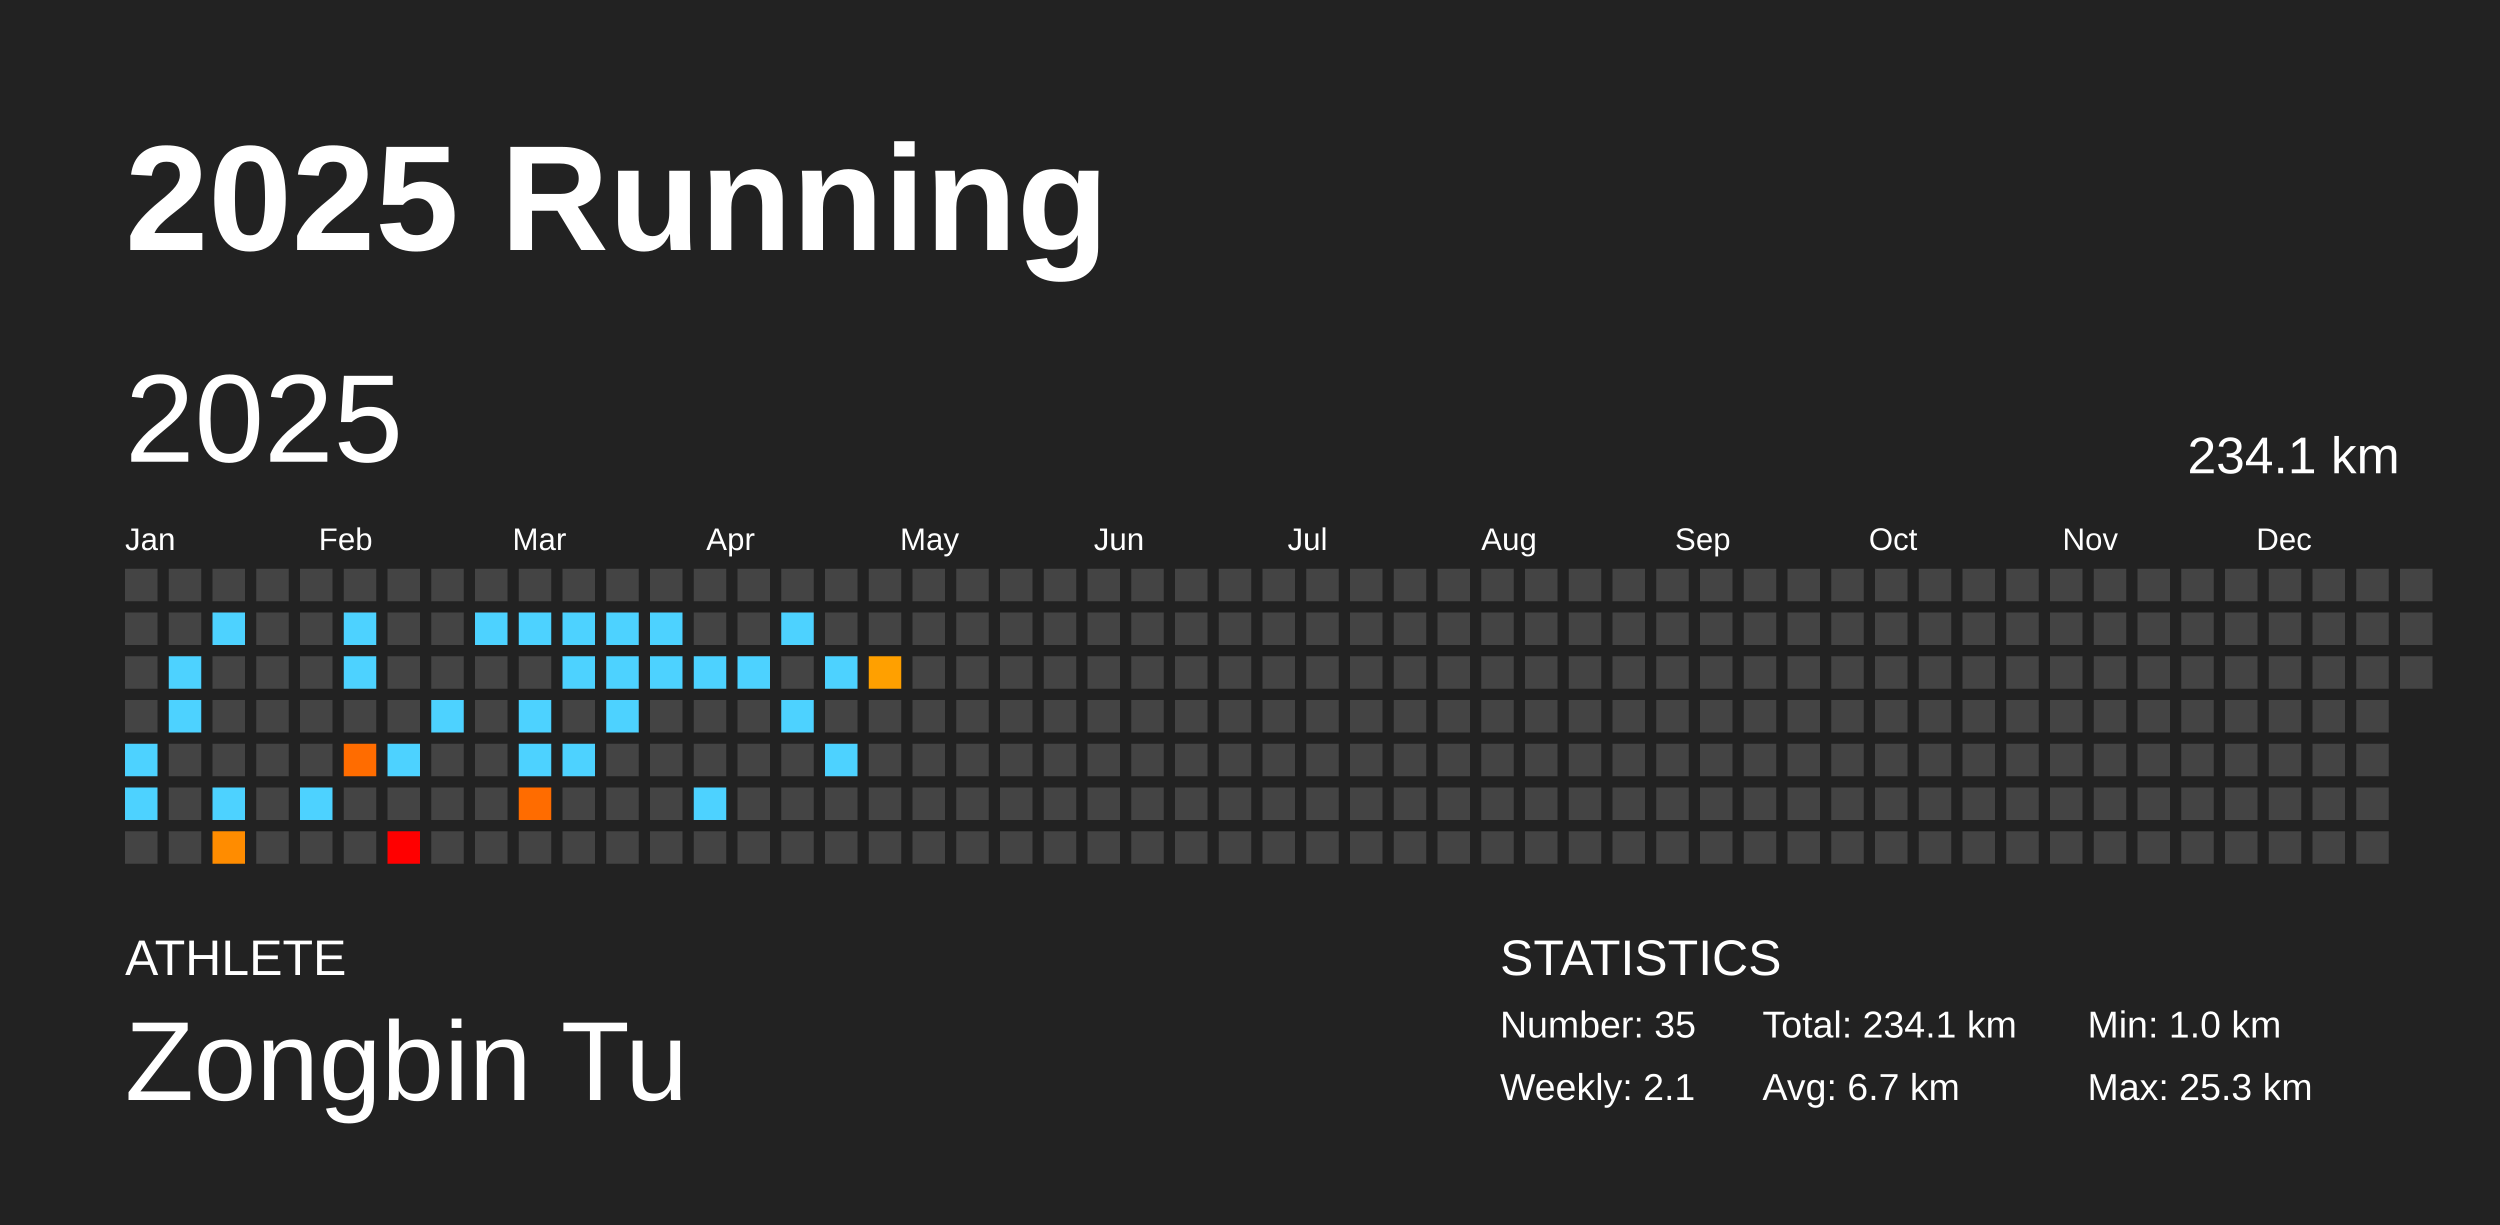
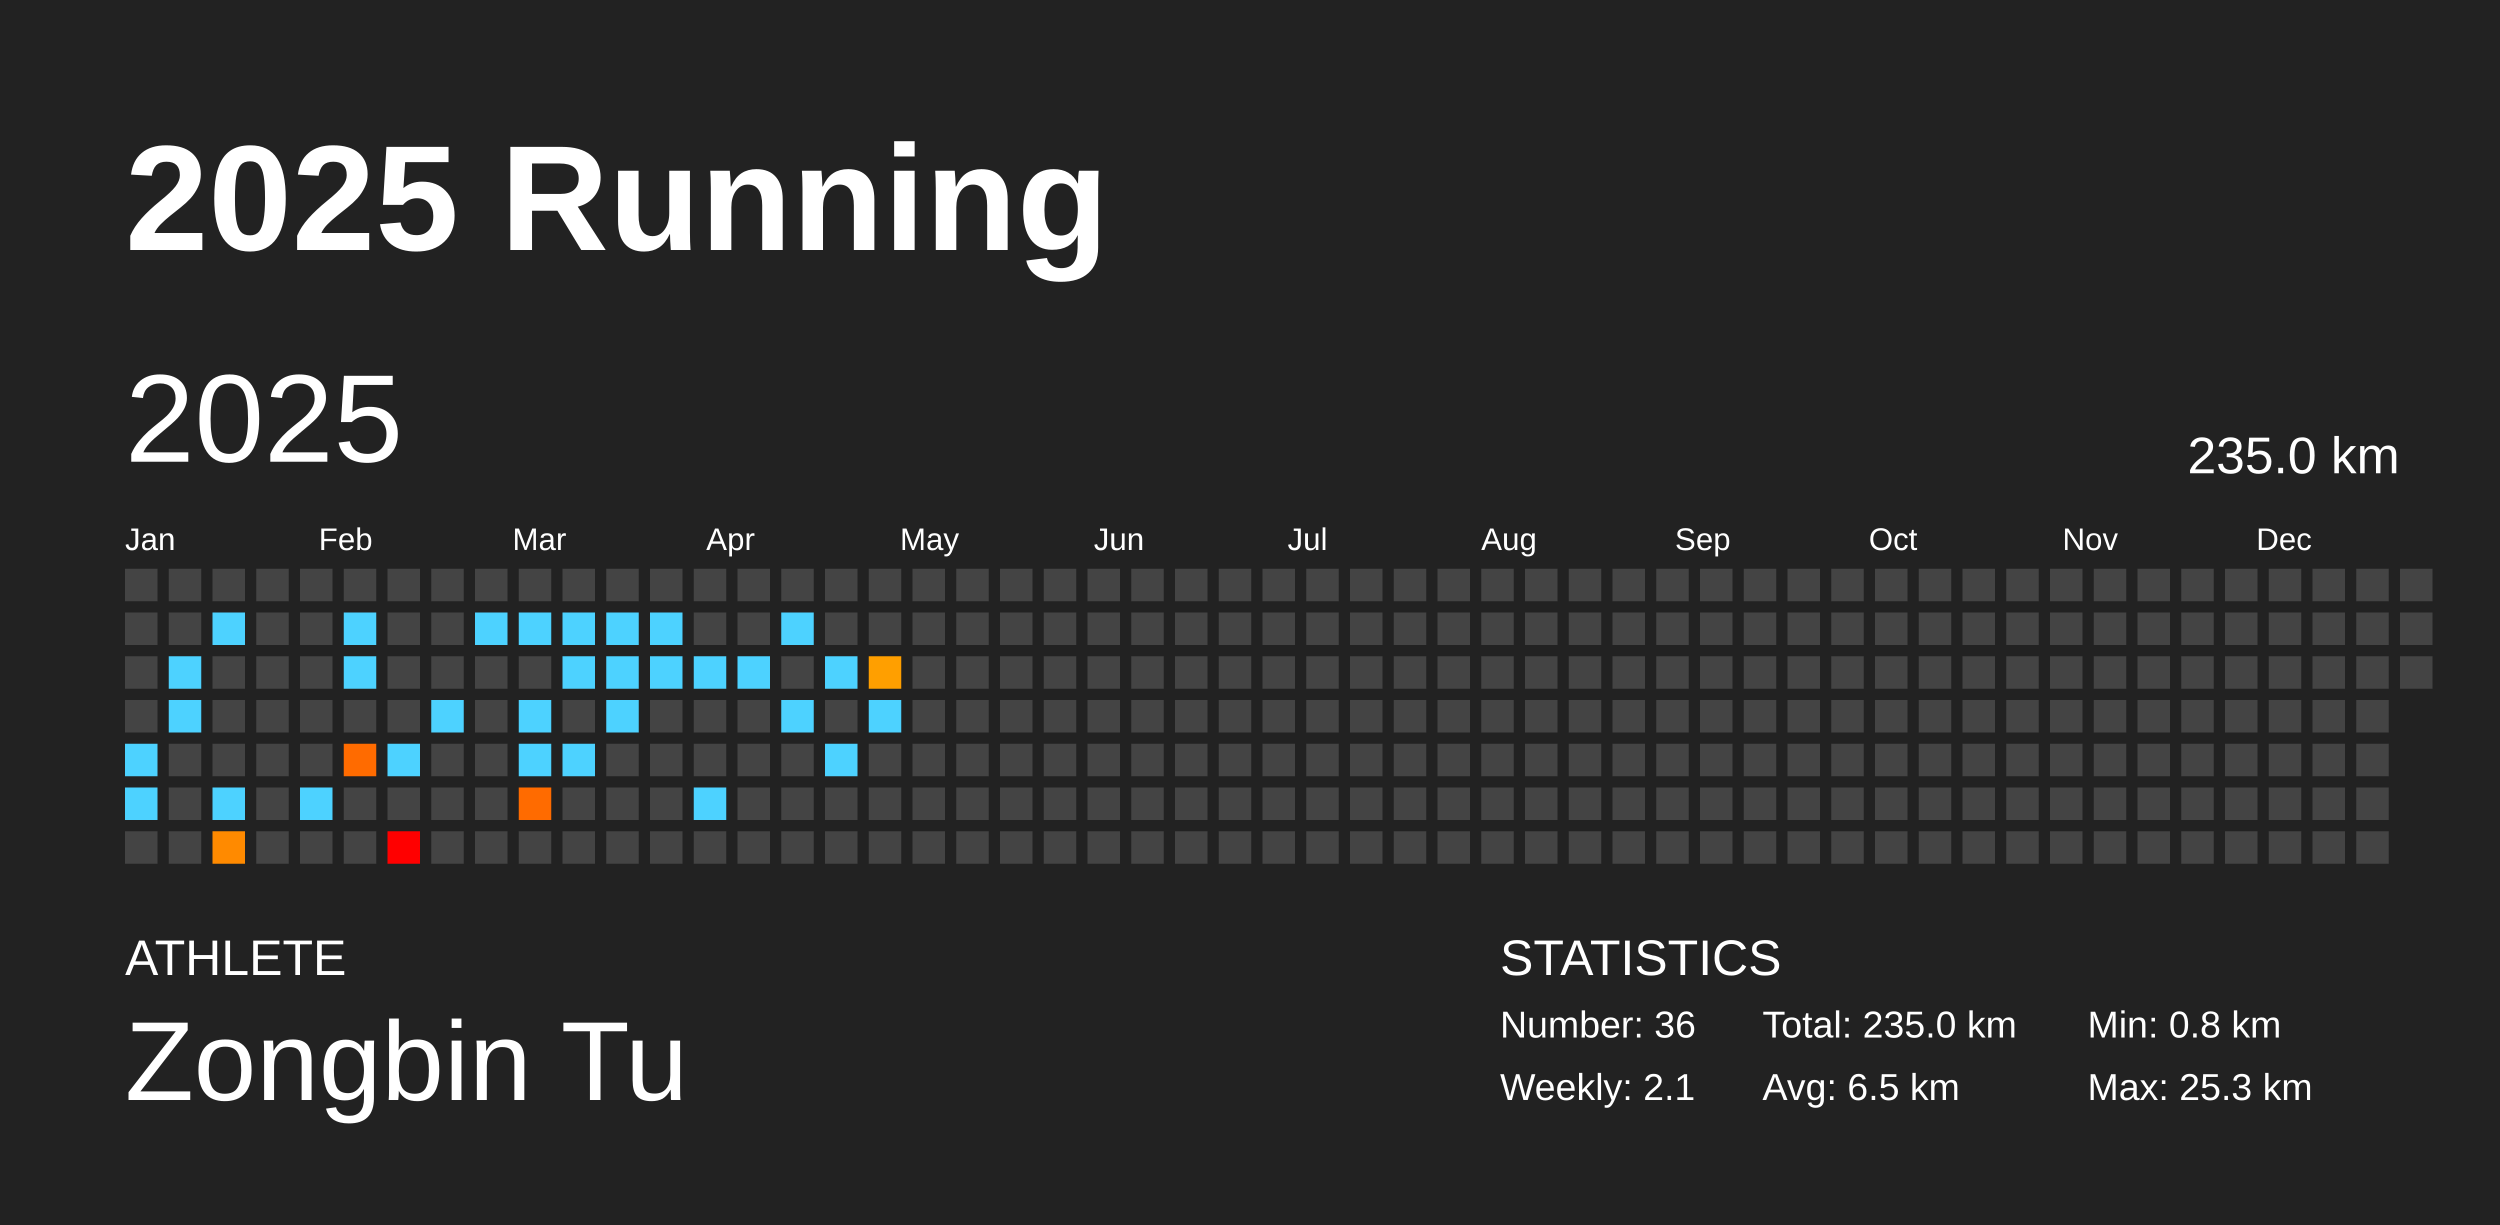
<svg xmlns="http://www.w3.org/2000/svg" baseProfile="full" height="98mm" version="1.1" viewBox="0,0,200,98" width="200mm">
  <defs />
  <rect fill="#222222" height="98" width="200" x="0" y="0" />
  <text fill="#FFFFFF" style="font-size:12px; font-family:Arial; font-weight:bold;" x="10" y="20">2025 Running</text>
  <text fill="#FFFFFF" style="font-size:4px; font-family:Arial" x="10" y="78">ATHLETE</text>
  <text fill="#FFFFFF" style="font-size:9px; font-family:Arial" x="10" y="88">Zongbin Tu</text>
  <text fill="#FFFFFF" style="font-size:4px; font-family:Arial" x="120" y="78">STATISTICS</text>
-   <text fill="#FFFFFF" style="font-size:3px; font-family:Arial" x="120" y="83">Number: 35</text>
+   <text fill="#FFFFFF" style="font-size:3px; font-family:Arial" x="120" y="83">Number: 36</text>
  <text fill="#FFFFFF" style="font-size:3px; font-family:Arial" x="120" y="88">Weekly: 2.1</text>
-   <text fill="#FFFFFF" style="font-size:3px; font-family:Arial" x="141" y="83">Total: 234.1 km</text>
-   <text fill="#FFFFFF" style="font-size:3px; font-family:Arial" x="141" y="88">Avg: 6.7 km</text>
-   <text fill="#FFFFFF" style="font-size:3px; font-family:Arial" x="167" y="83">Min: 1.0 km</text>
+   <text fill="#FFFFFF" style="font-size:3px; font-family:Arial" x="141" y="83">Total: 235.0 km</text>
+   <text fill="#FFFFFF" style="font-size:3px; font-family:Arial" x="141" y="88">Avg: 6.5 km</text>
+   <text fill="#FFFFFF" style="font-size:3px; font-family:Arial" x="167" y="83">Min: 0.8 km</text>
  <text fill="#FFFFFF" style="font-size:3px; font-family:Arial" x="167" y="88">Max: 25.3 km</text>
  <text dominant-baseline="hanging" fill="#FFFFFF" style="font-size:10.0px; font-family:Arial;" x="10" y="30">2025</text>
-   <text dominant-baseline="hanging" fill="#FFFFFF" style="font-size:4.125px; font-family:Arial;" x="175" y="35">234.1 km</text>
+   <text dominant-baseline="hanging" fill="#FFFFFF" style="font-size:4.125px; font-family:Arial;" x="175" y="35">235.0 km</text>
  <text fill="#FFFFFF" style="font-size:2.5px; font-family:Arial" x="10.0" y="44">Jan</text>
  <text fill="#FFFFFF" style="font-size:2.5px; font-family:Arial" x="25.5" y="44">Feb</text>
  <text fill="#FFFFFF" style="font-size:2.5px; font-family:Arial" x="41.0" y="44">Mar</text>
  <text fill="#FFFFFF" style="font-size:2.5px; font-family:Arial" x="56.5" y="44">Apr</text>
  <text fill="#FFFFFF" style="font-size:2.5px; font-family:Arial" x="72.0" y="44">May</text>
  <text fill="#FFFFFF" style="font-size:2.5px; font-family:Arial" x="87.5" y="44">Jun</text>
  <text fill="#FFFFFF" style="font-size:2.5px; font-family:Arial" x="103.0" y="44">Jul</text>
  <text fill="#FFFFFF" style="font-size:2.5px; font-family:Arial" x="118.5" y="44">Aug</text>
  <text fill="#FFFFFF" style="font-size:2.5px; font-family:Arial" x="134.0" y="44">Sep</text>
  <text fill="#FFFFFF" style="font-size:2.5px; font-family:Arial" x="149.5" y="44">Oct</text>
  <text fill="#FFFFFF" style="font-size:2.5px; font-family:Arial" x="165.0" y="44">Nov</text>
  <text fill="#FFFFFF" style="font-size:2.5px; font-family:Arial" x="180.5" y="44">Dec</text>
  <rect fill="#444444" height="2.6" width="2.6" x="10.0" y="45.5" />
  <rect fill="#444444" height="2.6" width="2.6" x="10.0" y="49.0" />
  <rect fill="#444444" height="2.6" width="2.6" x="10.0" y="52.5" />
  <rect fill="#444444" height="2.6" width="2.6" x="10.0" y="56.0" />
  <rect fill="#4dd2ff" height="2.6" width="2.6" x="10.0" y="59.5" />
  <rect fill="#4dd2ff" height="2.6" width="2.6" x="10.0" y="63.0" />
  <rect fill="#444444" height="2.6" width="2.6" x="10.0" y="66.5" />
  <rect fill="#444444" height="2.6" width="2.6" x="13.5" y="45.5" />
  <rect fill="#444444" height="2.6" width="2.6" x="13.5" y="49.0" />
  <rect fill="#4dd2ff" height="2.6" width="2.6" x="13.5" y="52.5" />
  <rect fill="#4dd2ff" height="2.6" width="2.6" x="13.5" y="56.0" />
  <rect fill="#444444" height="2.6" width="2.6" x="13.5" y="59.5" />
  <rect fill="#444444" height="2.6" width="2.6" x="13.5" y="63.0" />
  <rect fill="#444444" height="2.6" width="2.6" x="13.5" y="66.5" />
  <rect fill="#444444" height="2.6" width="2.6" x="17.0" y="45.5" />
  <rect fill="#4dd2ff" height="2.6" width="2.6" x="17.0" y="49.0" />
  <rect fill="#444444" height="2.6" width="2.6" x="17.0" y="52.5" />
  <rect fill="#444444" height="2.6" width="2.6" x="17.0" y="56.0" />
  <rect fill="#444444" height="2.6" width="2.6" x="17.0" y="59.5" />
  <rect fill="#4dd2ff" height="2.6" width="2.6" x="17.0" y="63.0" />
-   <rect fill="#ff8c00" height="2.6" width="2.6" x="17.0" y="66.5" />
+   <rect fill="#ff8a00" height="2.6" width="2.6" x="17.0" y="66.5" />
  <rect fill="#444444" height="2.6" width="2.6" x="20.5" y="45.5" />
  <rect fill="#444444" height="2.6" width="2.6" x="20.5" y="49.0" />
  <rect fill="#444444" height="2.6" width="2.6" x="20.5" y="52.5" />
  <rect fill="#444444" height="2.6" width="2.6" x="20.5" y="56.0" />
  <rect fill="#444444" height="2.6" width="2.6" x="20.5" y="59.5" />
  <rect fill="#444444" height="2.6" width="2.6" x="20.5" y="63.0" />
  <rect fill="#444444" height="2.6" width="2.6" x="20.5" y="66.5" />
  <rect fill="#444444" height="2.6" width="2.6" x="24.0" y="45.5" />
  <rect fill="#444444" height="2.6" width="2.6" x="24.0" y="49.0" />
  <rect fill="#444444" height="2.6" width="2.6" x="24.0" y="52.5" />
  <rect fill="#444444" height="2.6" width="2.6" x="24.0" y="56.0" />
  <rect fill="#444444" height="2.6" width="2.6" x="24.0" y="59.5" />
  <rect fill="#4dd2ff" height="2.6" width="2.6" x="24.0" y="63.0" />
  <rect fill="#444444" height="2.6" width="2.6" x="24.0" y="66.5" />
  <rect fill="#444444" height="2.6" width="2.6" x="27.5" y="45.5" />
  <rect fill="#4dd2ff" height="2.6" width="2.6" x="27.5" y="49.0" />
  <rect fill="#4dd2ff" height="2.6" width="2.6" x="27.5" y="52.5" />
  <rect fill="#444444" height="2.6" width="2.6" x="27.5" y="56.0" />
-   <rect fill="#ff6c00" height="2.6" width="2.6" x="27.5" y="59.5" />
+   <rect fill="#ff6b00" height="2.6" width="2.6" x="27.5" y="59.5" />
  <rect fill="#444444" height="2.6" width="2.6" x="27.5" y="63.0" />
  <rect fill="#444444" height="2.6" width="2.6" x="27.5" y="66.5" />
  <rect fill="#444444" height="2.6" width="2.6" x="31.0" y="45.5" />
  <rect fill="#444444" height="2.6" width="2.6" x="31.0" y="49.0" />
  <rect fill="#444444" height="2.6" width="2.6" x="31.0" y="52.5" />
  <rect fill="#444444" height="2.6" width="2.6" x="31.0" y="56.0" />
  <rect fill="#4dd2ff" height="2.6" width="2.6" x="31.0" y="59.5" />
  <rect fill="#444444" height="2.6" width="2.6" x="31.0" y="63.0" />
  <rect fill="red" height="2.6" width="2.6" x="31.0" y="66.5" />
  <rect fill="#444444" height="2.6" width="2.6" x="34.5" y="45.5" />
  <rect fill="#444444" height="2.6" width="2.6" x="34.5" y="49.0" />
  <rect fill="#444444" height="2.6" width="2.6" x="34.5" y="52.5" />
  <rect fill="#4dd2ff" height="2.6" width="2.6" x="34.5" y="56.0" />
  <rect fill="#444444" height="2.6" width="2.6" x="34.5" y="59.5" />
  <rect fill="#444444" height="2.6" width="2.6" x="34.5" y="63.0" />
  <rect fill="#444444" height="2.6" width="2.6" x="34.5" y="66.5" />
  <rect fill="#444444" height="2.6" width="2.6" x="38.0" y="45.5" />
  <rect fill="#4dd2ff" height="2.6" width="2.6" x="38.0" y="49.0" />
  <rect fill="#444444" height="2.6" width="2.6" x="38.0" y="52.5" />
  <rect fill="#444444" height="2.6" width="2.6" x="38.0" y="56.0" />
  <rect fill="#444444" height="2.6" width="2.6" x="38.0" y="59.5" />
  <rect fill="#444444" height="2.6" width="2.6" x="38.0" y="63.0" />
  <rect fill="#444444" height="2.6" width="2.6" x="38.0" y="66.5" />
  <rect fill="#444444" height="2.6" width="2.6" x="41.5" y="45.5" />
  <rect fill="#4dd2ff" height="2.6" width="2.6" x="41.5" y="49.0" />
  <rect fill="#444444" height="2.6" width="2.6" x="41.5" y="52.5" />
  <rect fill="#4dd2ff" height="2.6" width="2.6" x="41.5" y="56.0" />
  <rect fill="#4dd2ff" height="2.6" width="2.6" x="41.5" y="59.5" />
-   <rect fill="#ff6c00" height="2.6" width="2.6" x="41.5" y="63.0" />
+   <rect fill="#ff6b00" height="2.6" width="2.6" x="41.5" y="63.0" />
  <rect fill="#444444" height="2.6" width="2.6" x="41.5" y="66.5" />
  <rect fill="#444444" height="2.6" width="2.6" x="45.0" y="45.5" />
  <rect fill="#4dd2ff" height="2.6" width="2.6" x="45.0" y="49.0" />
  <rect fill="#4dd2ff" height="2.6" width="2.6" x="45.0" y="52.5" />
  <rect fill="#444444" height="2.6" width="2.6" x="45.0" y="56.0" />
  <rect fill="#4dd2ff" height="2.6" width="2.6" x="45.0" y="59.5" />
  <rect fill="#444444" height="2.6" width="2.6" x="45.0" y="63.0" />
  <rect fill="#444444" height="2.6" width="2.6" x="45.0" y="66.5" />
  <rect fill="#444444" height="2.6" width="2.6" x="48.5" y="45.5" />
  <rect fill="#4dd2ff" height="2.6" width="2.6" x="48.5" y="49.0" />
  <rect fill="#4dd2ff" height="2.6" width="2.6" x="48.5" y="52.5" />
  <rect fill="#4dd2ff" height="2.6" width="2.6" x="48.5" y="56.0" />
  <rect fill="#444444" height="2.6" width="2.6" x="48.5" y="59.5" />
  <rect fill="#444444" height="2.6" width="2.6" x="48.5" y="63.0" />
  <rect fill="#444444" height="2.6" width="2.6" x="48.5" y="66.5" />
  <rect fill="#444444" height="2.6" width="2.6" x="52.0" y="45.5" />
  <rect fill="#4dd2ff" height="2.6" width="2.6" x="52.0" y="49.0" />
  <rect fill="#4dd2ff" height="2.6" width="2.6" x="52.0" y="52.5" />
  <rect fill="#444444" height="2.6" width="2.6" x="52.0" y="56.0" />
  <rect fill="#444444" height="2.6" width="2.6" x="52.0" y="59.5" />
  <rect fill="#444444" height="2.6" width="2.6" x="52.0" y="63.0" />
  <rect fill="#444444" height="2.6" width="2.6" x="52.0" y="66.5" />
  <rect fill="#444444" height="2.6" width="2.6" x="55.5" y="45.5" />
  <rect fill="#444444" height="2.6" width="2.6" x="55.5" y="49.0" />
  <rect fill="#4dd2ff" height="2.6" width="2.6" x="55.5" y="52.5" />
  <rect fill="#444444" height="2.6" width="2.6" x="55.5" y="56.0" />
  <rect fill="#444444" height="2.6" width="2.6" x="55.5" y="59.5" />
  <rect fill="#4dd2ff" height="2.6" width="2.6" x="55.5" y="63.0" />
  <rect fill="#444444" height="2.6" width="2.6" x="55.5" y="66.5" />
  <rect fill="#444444" height="2.6" width="2.6" x="59.0" y="45.5" />
  <rect fill="#444444" height="2.6" width="2.6" x="59.0" y="49.0" />
  <rect fill="#4dd2ff" height="2.6" width="2.6" x="59.0" y="52.5" />
  <rect fill="#444444" height="2.6" width="2.6" x="59.0" y="56.0" />
  <rect fill="#444444" height="2.6" width="2.6" x="59.0" y="59.5" />
  <rect fill="#444444" height="2.6" width="2.6" x="59.0" y="63.0" />
  <rect fill="#444444" height="2.6" width="2.6" x="59.0" y="66.5" />
  <rect fill="#444444" height="2.6" width="2.6" x="62.5" y="45.5" />
  <rect fill="#4dd2ff" height="2.6" width="2.6" x="62.5" y="49.0" />
  <rect fill="#444444" height="2.6" width="2.6" x="62.5" y="52.5" />
  <rect fill="#4dd2ff" height="2.6" width="2.6" x="62.5" y="56.0" />
  <rect fill="#444444" height="2.6" width="2.6" x="62.5" y="59.5" />
  <rect fill="#444444" height="2.6" width="2.6" x="62.5" y="63.0" />
  <rect fill="#444444" height="2.6" width="2.6" x="62.5" y="66.5" />
  <rect fill="#444444" height="2.6" width="2.6" x="66.0" y="45.5" />
  <rect fill="#444444" height="2.6" width="2.6" x="66.0" y="49.0" />
  <rect fill="#4dd2ff" height="2.6" width="2.6" x="66.0" y="52.5" />
  <rect fill="#444444" height="2.6" width="2.6" x="66.0" y="56.0" />
  <rect fill="#4dd2ff" height="2.6" width="2.6" x="66.0" y="59.5" />
  <rect fill="#444444" height="2.6" width="2.6" x="66.0" y="63.0" />
  <rect fill="#444444" height="2.6" width="2.6" x="66.0" y="66.5" />
  <rect fill="#444444" height="2.6" width="2.6" x="69.5" y="45.5" />
  <rect fill="#444444" height="2.6" width="2.6" x="69.5" y="49.0" />
-   <rect fill="#ffa000" height="2.6" width="2.6" x="69.5" y="52.5" />
-   <rect fill="#444444" height="2.6" width="2.6" x="69.5" y="56.0" />
+   <rect fill="#ff9f00" height="2.6" width="2.6" x="69.5" y="52.5" />
+   <rect fill="#4dd2ff" height="2.6" width="2.6" x="69.5" y="56.0" />
  <rect fill="#444444" height="2.6" width="2.6" x="69.5" y="59.5" />
  <rect fill="#444444" height="2.6" width="2.6" x="69.5" y="63.0" />
  <rect fill="#444444" height="2.6" width="2.6" x="69.5" y="66.5" />
  <rect fill="#444444" height="2.6" width="2.6" x="73.0" y="45.5" />
  <rect fill="#444444" height="2.6" width="2.6" x="73.0" y="49.0" />
  <rect fill="#444444" height="2.6" width="2.6" x="73.0" y="52.5" />
  <rect fill="#444444" height="2.6" width="2.6" x="73.0" y="56.0" />
  <rect fill="#444444" height="2.6" width="2.6" x="73.0" y="59.5" />
  <rect fill="#444444" height="2.6" width="2.6" x="73.0" y="63.0" />
  <rect fill="#444444" height="2.6" width="2.6" x="73.0" y="66.5" />
  <rect fill="#444444" height="2.6" width="2.6" x="76.5" y="45.5" />
  <rect fill="#444444" height="2.6" width="2.6" x="76.5" y="49.0" />
  <rect fill="#444444" height="2.6" width="2.6" x="76.5" y="52.5" />
  <rect fill="#444444" height="2.6" width="2.6" x="76.5" y="56.0" />
  <rect fill="#444444" height="2.6" width="2.6" x="76.5" y="59.5" />
  <rect fill="#444444" height="2.6" width="2.6" x="76.5" y="63.0" />
  <rect fill="#444444" height="2.6" width="2.6" x="76.5" y="66.5" />
  <rect fill="#444444" height="2.6" width="2.6" x="80.0" y="45.5" />
  <rect fill="#444444" height="2.6" width="2.6" x="80.0" y="49.0" />
  <rect fill="#444444" height="2.6" width="2.6" x="80.0" y="52.5" />
  <rect fill="#444444" height="2.6" width="2.6" x="80.0" y="56.0" />
  <rect fill="#444444" height="2.6" width="2.6" x="80.0" y="59.5" />
  <rect fill="#444444" height="2.6" width="2.6" x="80.0" y="63.0" />
  <rect fill="#444444" height="2.6" width="2.6" x="80.0" y="66.5" />
  <rect fill="#444444" height="2.6" width="2.6" x="83.5" y="45.5" />
  <rect fill="#444444" height="2.6" width="2.6" x="83.5" y="49.0" />
  <rect fill="#444444" height="2.6" width="2.6" x="83.5" y="52.5" />
  <rect fill="#444444" height="2.6" width="2.6" x="83.5" y="56.0" />
  <rect fill="#444444" height="2.6" width="2.6" x="83.5" y="59.5" />
  <rect fill="#444444" height="2.6" width="2.6" x="83.5" y="63.0" />
  <rect fill="#444444" height="2.6" width="2.6" x="83.5" y="66.5" />
  <rect fill="#444444" height="2.6" width="2.6" x="87.0" y="45.5" />
  <rect fill="#444444" height="2.6" width="2.6" x="87.0" y="49.0" />
  <rect fill="#444444" height="2.6" width="2.6" x="87.0" y="52.5" />
  <rect fill="#444444" height="2.6" width="2.6" x="87.0" y="56.0" />
  <rect fill="#444444" height="2.6" width="2.6" x="87.0" y="59.5" />
  <rect fill="#444444" height="2.6" width="2.6" x="87.0" y="63.0" />
  <rect fill="#444444" height="2.6" width="2.6" x="87.0" y="66.5" />
  <rect fill="#444444" height="2.6" width="2.6" x="90.5" y="45.5" />
  <rect fill="#444444" height="2.6" width="2.6" x="90.5" y="49.0" />
  <rect fill="#444444" height="2.6" width="2.6" x="90.5" y="52.5" />
  <rect fill="#444444" height="2.6" width="2.6" x="90.5" y="56.0" />
  <rect fill="#444444" height="2.6" width="2.6" x="90.5" y="59.5" />
  <rect fill="#444444" height="2.6" width="2.6" x="90.5" y="63.0" />
  <rect fill="#444444" height="2.6" width="2.6" x="90.5" y="66.5" />
  <rect fill="#444444" height="2.6" width="2.6" x="94.0" y="45.5" />
  <rect fill="#444444" height="2.6" width="2.6" x="94.0" y="49.0" />
  <rect fill="#444444" height="2.6" width="2.6" x="94.0" y="52.5" />
  <rect fill="#444444" height="2.6" width="2.6" x="94.0" y="56.0" />
  <rect fill="#444444" height="2.6" width="2.6" x="94.0" y="59.5" />
  <rect fill="#444444" height="2.6" width="2.6" x="94.0" y="63.0" />
  <rect fill="#444444" height="2.6" width="2.6" x="94.0" y="66.5" />
  <rect fill="#444444" height="2.6" width="2.6" x="97.5" y="45.5" />
  <rect fill="#444444" height="2.6" width="2.6" x="97.5" y="49.0" />
  <rect fill="#444444" height="2.6" width="2.6" x="97.5" y="52.5" />
  <rect fill="#444444" height="2.6" width="2.6" x="97.5" y="56.0" />
  <rect fill="#444444" height="2.6" width="2.6" x="97.5" y="59.5" />
  <rect fill="#444444" height="2.6" width="2.6" x="97.5" y="63.0" />
  <rect fill="#444444" height="2.6" width="2.6" x="97.5" y="66.5" />
  <rect fill="#444444" height="2.6" width="2.6" x="101.0" y="45.5" />
  <rect fill="#444444" height="2.6" width="2.6" x="101.0" y="49.0" />
  <rect fill="#444444" height="2.6" width="2.6" x="101.0" y="52.5" />
  <rect fill="#444444" height="2.6" width="2.6" x="101.0" y="56.0" />
  <rect fill="#444444" height="2.6" width="2.6" x="101.0" y="59.5" />
  <rect fill="#444444" height="2.6" width="2.6" x="101.0" y="63.0" />
  <rect fill="#444444" height="2.6" width="2.6" x="101.0" y="66.5" />
  <rect fill="#444444" height="2.6" width="2.6" x="104.5" y="45.5" />
  <rect fill="#444444" height="2.6" width="2.6" x="104.5" y="49.0" />
  <rect fill="#444444" height="2.6" width="2.6" x="104.5" y="52.5" />
  <rect fill="#444444" height="2.6" width="2.6" x="104.5" y="56.0" />
  <rect fill="#444444" height="2.6" width="2.6" x="104.5" y="59.5" />
  <rect fill="#444444" height="2.6" width="2.6" x="104.5" y="63.0" />
  <rect fill="#444444" height="2.6" width="2.6" x="104.5" y="66.5" />
  <rect fill="#444444" height="2.6" width="2.6" x="108.0" y="45.5" />
  <rect fill="#444444" height="2.6" width="2.6" x="108.0" y="49.0" />
  <rect fill="#444444" height="2.6" width="2.6" x="108.0" y="52.5" />
  <rect fill="#444444" height="2.6" width="2.6" x="108.0" y="56.0" />
  <rect fill="#444444" height="2.6" width="2.6" x="108.0" y="59.5" />
  <rect fill="#444444" height="2.6" width="2.6" x="108.0" y="63.0" />
  <rect fill="#444444" height="2.6" width="2.6" x="108.0" y="66.5" />
  <rect fill="#444444" height="2.6" width="2.6" x="111.5" y="45.5" />
  <rect fill="#444444" height="2.6" width="2.6" x="111.5" y="49.0" />
  <rect fill="#444444" height="2.6" width="2.6" x="111.5" y="52.5" />
  <rect fill="#444444" height="2.6" width="2.6" x="111.5" y="56.0" />
  <rect fill="#444444" height="2.6" width="2.6" x="111.5" y="59.5" />
  <rect fill="#444444" height="2.6" width="2.6" x="111.5" y="63.0" />
  <rect fill="#444444" height="2.6" width="2.6" x="111.5" y="66.5" />
  <rect fill="#444444" height="2.6" width="2.6" x="115.0" y="45.5" />
  <rect fill="#444444" height="2.6" width="2.6" x="115.0" y="49.0" />
  <rect fill="#444444" height="2.6" width="2.6" x="115.0" y="52.5" />
  <rect fill="#444444" height="2.6" width="2.6" x="115.0" y="56.0" />
  <rect fill="#444444" height="2.6" width="2.6" x="115.0" y="59.5" />
  <rect fill="#444444" height="2.6" width="2.6" x="115.0" y="63.0" />
  <rect fill="#444444" height="2.6" width="2.6" x="115.0" y="66.5" />
  <rect fill="#444444" height="2.6" width="2.6" x="118.5" y="45.5" />
  <rect fill="#444444" height="2.6" width="2.6" x="118.5" y="49.0" />
  <rect fill="#444444" height="2.6" width="2.6" x="118.5" y="52.5" />
  <rect fill="#444444" height="2.6" width="2.6" x="118.5" y="56.0" />
  <rect fill="#444444" height="2.6" width="2.6" x="118.5" y="59.5" />
  <rect fill="#444444" height="2.6" width="2.6" x="118.5" y="63.0" />
  <rect fill="#444444" height="2.6" width="2.6" x="118.5" y="66.5" />
  <rect fill="#444444" height="2.6" width="2.6" x="122.0" y="45.5" />
  <rect fill="#444444" height="2.6" width="2.6" x="122.0" y="49.0" />
  <rect fill="#444444" height="2.6" width="2.6" x="122.0" y="52.5" />
  <rect fill="#444444" height="2.6" width="2.6" x="122.0" y="56.0" />
  <rect fill="#444444" height="2.6" width="2.6" x="122.0" y="59.5" />
  <rect fill="#444444" height="2.6" width="2.6" x="122.0" y="63.0" />
  <rect fill="#444444" height="2.6" width="2.6" x="122.0" y="66.5" />
  <rect fill="#444444" height="2.6" width="2.6" x="125.5" y="45.5" />
  <rect fill="#444444" height="2.6" width="2.6" x="125.5" y="49.0" />
  <rect fill="#444444" height="2.6" width="2.6" x="125.5" y="52.5" />
  <rect fill="#444444" height="2.6" width="2.6" x="125.5" y="56.0" />
  <rect fill="#444444" height="2.6" width="2.6" x="125.5" y="59.5" />
  <rect fill="#444444" height="2.6" width="2.6" x="125.5" y="63.0" />
  <rect fill="#444444" height="2.6" width="2.6" x="125.5" y="66.5" />
  <rect fill="#444444" height="2.6" width="2.6" x="129.0" y="45.5" />
  <rect fill="#444444" height="2.6" width="2.6" x="129.0" y="49.0" />
  <rect fill="#444444" height="2.6" width="2.6" x="129.0" y="52.5" />
  <rect fill="#444444" height="2.6" width="2.6" x="129.0" y="56.0" />
  <rect fill="#444444" height="2.6" width="2.6" x="129.0" y="59.5" />
  <rect fill="#444444" height="2.6" width="2.6" x="129.0" y="63.0" />
  <rect fill="#444444" height="2.6" width="2.6" x="129.0" y="66.5" />
  <rect fill="#444444" height="2.6" width="2.6" x="132.5" y="45.5" />
  <rect fill="#444444" height="2.6" width="2.6" x="132.5" y="49.0" />
  <rect fill="#444444" height="2.6" width="2.6" x="132.5" y="52.5" />
  <rect fill="#444444" height="2.6" width="2.6" x="132.5" y="56.0" />
  <rect fill="#444444" height="2.6" width="2.6" x="132.5" y="59.5" />
  <rect fill="#444444" height="2.6" width="2.6" x="132.5" y="63.0" />
  <rect fill="#444444" height="2.6" width="2.6" x="132.5" y="66.5" />
  <rect fill="#444444" height="2.6" width="2.6" x="136.0" y="45.5" />
  <rect fill="#444444" height="2.6" width="2.6" x="136.0" y="49.0" />
  <rect fill="#444444" height="2.6" width="2.6" x="136.0" y="52.5" />
  <rect fill="#444444" height="2.6" width="2.6" x="136.0" y="56.0" />
  <rect fill="#444444" height="2.6" width="2.6" x="136.0" y="59.5" />
  <rect fill="#444444" height="2.6" width="2.6" x="136.0" y="63.0" />
  <rect fill="#444444" height="2.6" width="2.6" x="136.0" y="66.5" />
  <rect fill="#444444" height="2.6" width="2.6" x="139.5" y="45.5" />
  <rect fill="#444444" height="2.6" width="2.6" x="139.5" y="49.0" />
  <rect fill="#444444" height="2.6" width="2.6" x="139.5" y="52.5" />
  <rect fill="#444444" height="2.6" width="2.6" x="139.5" y="56.0" />
  <rect fill="#444444" height="2.6" width="2.6" x="139.5" y="59.5" />
  <rect fill="#444444" height="2.6" width="2.6" x="139.5" y="63.0" />
  <rect fill="#444444" height="2.6" width="2.6" x="139.5" y="66.5" />
  <rect fill="#444444" height="2.6" width="2.6" x="143.0" y="45.5" />
  <rect fill="#444444" height="2.6" width="2.6" x="143.0" y="49.0" />
  <rect fill="#444444" height="2.6" width="2.6" x="143.0" y="52.5" />
  <rect fill="#444444" height="2.6" width="2.6" x="143.0" y="56.0" />
  <rect fill="#444444" height="2.6" width="2.6" x="143.0" y="59.5" />
  <rect fill="#444444" height="2.6" width="2.6" x="143.0" y="63.0" />
  <rect fill="#444444" height="2.6" width="2.6" x="143.0" y="66.5" />
  <rect fill="#444444" height="2.6" width="2.6" x="146.5" y="45.5" />
  <rect fill="#444444" height="2.6" width="2.6" x="146.5" y="49.0" />
  <rect fill="#444444" height="2.6" width="2.6" x="146.5" y="52.5" />
  <rect fill="#444444" height="2.6" width="2.6" x="146.5" y="56.0" />
  <rect fill="#444444" height="2.6" width="2.6" x="146.5" y="59.5" />
  <rect fill="#444444" height="2.6" width="2.6" x="146.5" y="63.0" />
  <rect fill="#444444" height="2.6" width="2.6" x="146.5" y="66.5" />
  <rect fill="#444444" height="2.6" width="2.6" x="150.0" y="45.5" />
  <rect fill="#444444" height="2.6" width="2.6" x="150.0" y="49.0" />
  <rect fill="#444444" height="2.6" width="2.6" x="150.0" y="52.5" />
  <rect fill="#444444" height="2.6" width="2.6" x="150.0" y="56.0" />
  <rect fill="#444444" height="2.6" width="2.6" x="150.0" y="59.5" />
  <rect fill="#444444" height="2.6" width="2.6" x="150.0" y="63.0" />
  <rect fill="#444444" height="2.6" width="2.6" x="150.0" y="66.5" />
  <rect fill="#444444" height="2.6" width="2.6" x="153.5" y="45.5" />
  <rect fill="#444444" height="2.6" width="2.6" x="153.5" y="49.0" />
  <rect fill="#444444" height="2.6" width="2.6" x="153.5" y="52.5" />
  <rect fill="#444444" height="2.6" width="2.6" x="153.5" y="56.0" />
  <rect fill="#444444" height="2.6" width="2.6" x="153.5" y="59.5" />
  <rect fill="#444444" height="2.6" width="2.6" x="153.5" y="63.0" />
  <rect fill="#444444" height="2.6" width="2.6" x="153.5" y="66.5" />
  <rect fill="#444444" height="2.6" width="2.6" x="157.0" y="45.5" />
  <rect fill="#444444" height="2.6" width="2.6" x="157.0" y="49.0" />
  <rect fill="#444444" height="2.6" width="2.6" x="157.0" y="52.5" />
  <rect fill="#444444" height="2.6" width="2.6" x="157.0" y="56.0" />
  <rect fill="#444444" height="2.6" width="2.6" x="157.0" y="59.5" />
  <rect fill="#444444" height="2.6" width="2.6" x="157.0" y="63.0" />
  <rect fill="#444444" height="2.6" width="2.6" x="157.0" y="66.5" />
  <rect fill="#444444" height="2.6" width="2.6" x="160.5" y="45.5" />
  <rect fill="#444444" height="2.6" width="2.6" x="160.5" y="49.0" />
  <rect fill="#444444" height="2.6" width="2.6" x="160.5" y="52.5" />
  <rect fill="#444444" height="2.6" width="2.6" x="160.5" y="56.0" />
  <rect fill="#444444" height="2.6" width="2.6" x="160.5" y="59.5" />
  <rect fill="#444444" height="2.6" width="2.6" x="160.5" y="63.0" />
  <rect fill="#444444" height="2.6" width="2.6" x="160.5" y="66.5" />
  <rect fill="#444444" height="2.6" width="2.6" x="164.0" y="45.5" />
  <rect fill="#444444" height="2.6" width="2.6" x="164.0" y="49.0" />
  <rect fill="#444444" height="2.6" width="2.6" x="164.0" y="52.5" />
  <rect fill="#444444" height="2.6" width="2.6" x="164.0" y="56.0" />
  <rect fill="#444444" height="2.6" width="2.6" x="164.0" y="59.5" />
  <rect fill="#444444" height="2.6" width="2.6" x="164.0" y="63.0" />
  <rect fill="#444444" height="2.6" width="2.6" x="164.0" y="66.5" />
  <rect fill="#444444" height="2.6" width="2.6" x="167.5" y="45.5" />
  <rect fill="#444444" height="2.6" width="2.6" x="167.5" y="49.0" />
  <rect fill="#444444" height="2.6" width="2.6" x="167.5" y="52.5" />
  <rect fill="#444444" height="2.6" width="2.6" x="167.5" y="56.0" />
  <rect fill="#444444" height="2.6" width="2.6" x="167.5" y="59.5" />
  <rect fill="#444444" height="2.6" width="2.6" x="167.5" y="63.0" />
  <rect fill="#444444" height="2.6" width="2.6" x="167.5" y="66.5" />
  <rect fill="#444444" height="2.6" width="2.6" x="171.0" y="45.5" />
  <rect fill="#444444" height="2.6" width="2.6" x="171.0" y="49.0" />
  <rect fill="#444444" height="2.6" width="2.6" x="171.0" y="52.5" />
  <rect fill="#444444" height="2.6" width="2.6" x="171.0" y="56.0" />
  <rect fill="#444444" height="2.6" width="2.6" x="171.0" y="59.5" />
  <rect fill="#444444" height="2.6" width="2.6" x="171.0" y="63.0" />
  <rect fill="#444444" height="2.6" width="2.6" x="171.0" y="66.5" />
  <rect fill="#444444" height="2.6" width="2.6" x="174.5" y="45.5" />
  <rect fill="#444444" height="2.6" width="2.6" x="174.5" y="49.0" />
  <rect fill="#444444" height="2.6" width="2.6" x="174.5" y="52.5" />
  <rect fill="#444444" height="2.6" width="2.6" x="174.5" y="56.0" />
  <rect fill="#444444" height="2.6" width="2.6" x="174.5" y="59.5" />
  <rect fill="#444444" height="2.6" width="2.6" x="174.5" y="63.0" />
  <rect fill="#444444" height="2.6" width="2.6" x="174.5" y="66.5" />
  <rect fill="#444444" height="2.6" width="2.6" x="178.0" y="45.5" />
  <rect fill="#444444" height="2.6" width="2.6" x="178.0" y="49.0" />
  <rect fill="#444444" height="2.6" width="2.6" x="178.0" y="52.5" />
  <rect fill="#444444" height="2.6" width="2.6" x="178.0" y="56.0" />
  <rect fill="#444444" height="2.6" width="2.6" x="178.0" y="59.5" />
  <rect fill="#444444" height="2.6" width="2.6" x="178.0" y="63.0" />
  <rect fill="#444444" height="2.6" width="2.6" x="178.0" y="66.5" />
  <rect fill="#444444" height="2.6" width="2.6" x="181.5" y="45.5" />
  <rect fill="#444444" height="2.6" width="2.6" x="181.5" y="49.0" />
  <rect fill="#444444" height="2.6" width="2.6" x="181.5" y="52.5" />
  <rect fill="#444444" height="2.6" width="2.6" x="181.5" y="56.0" />
  <rect fill="#444444" height="2.6" width="2.6" x="181.5" y="59.5" />
  <rect fill="#444444" height="2.6" width="2.6" x="181.5" y="63.0" />
  <rect fill="#444444" height="2.6" width="2.6" x="181.5" y="66.5" />
  <rect fill="#444444" height="2.6" width="2.6" x="185.0" y="45.5" />
  <rect fill="#444444" height="2.6" width="2.6" x="185.0" y="49.0" />
  <rect fill="#444444" height="2.6" width="2.6" x="185.0" y="52.5" />
  <rect fill="#444444" height="2.6" width="2.6" x="185.0" y="56.0" />
  <rect fill="#444444" height="2.6" width="2.6" x="185.0" y="59.5" />
  <rect fill="#444444" height="2.6" width="2.6" x="185.0" y="63.0" />
  <rect fill="#444444" height="2.6" width="2.6" x="185.0" y="66.5" />
  <rect fill="#444444" height="2.6" width="2.6" x="188.5" y="45.5" />
  <rect fill="#444444" height="2.6" width="2.6" x="188.5" y="49.0" />
  <rect fill="#444444" height="2.6" width="2.6" x="188.5" y="52.5" />
  <rect fill="#444444" height="2.6" width="2.6" x="188.5" y="56.0" />
  <rect fill="#444444" height="2.6" width="2.6" x="188.5" y="59.5" />
  <rect fill="#444444" height="2.6" width="2.6" x="188.5" y="63.0" />
  <rect fill="#444444" height="2.6" width="2.6" x="188.5" y="66.5" />
  <rect fill="#444444" height="2.6" width="2.6" x="192.0" y="45.5" />
  <rect fill="#444444" height="2.6" width="2.6" x="192.0" y="49.0" />
  <rect fill="#444444" height="2.6" width="2.6" x="192.0" y="52.5" />
</svg>
